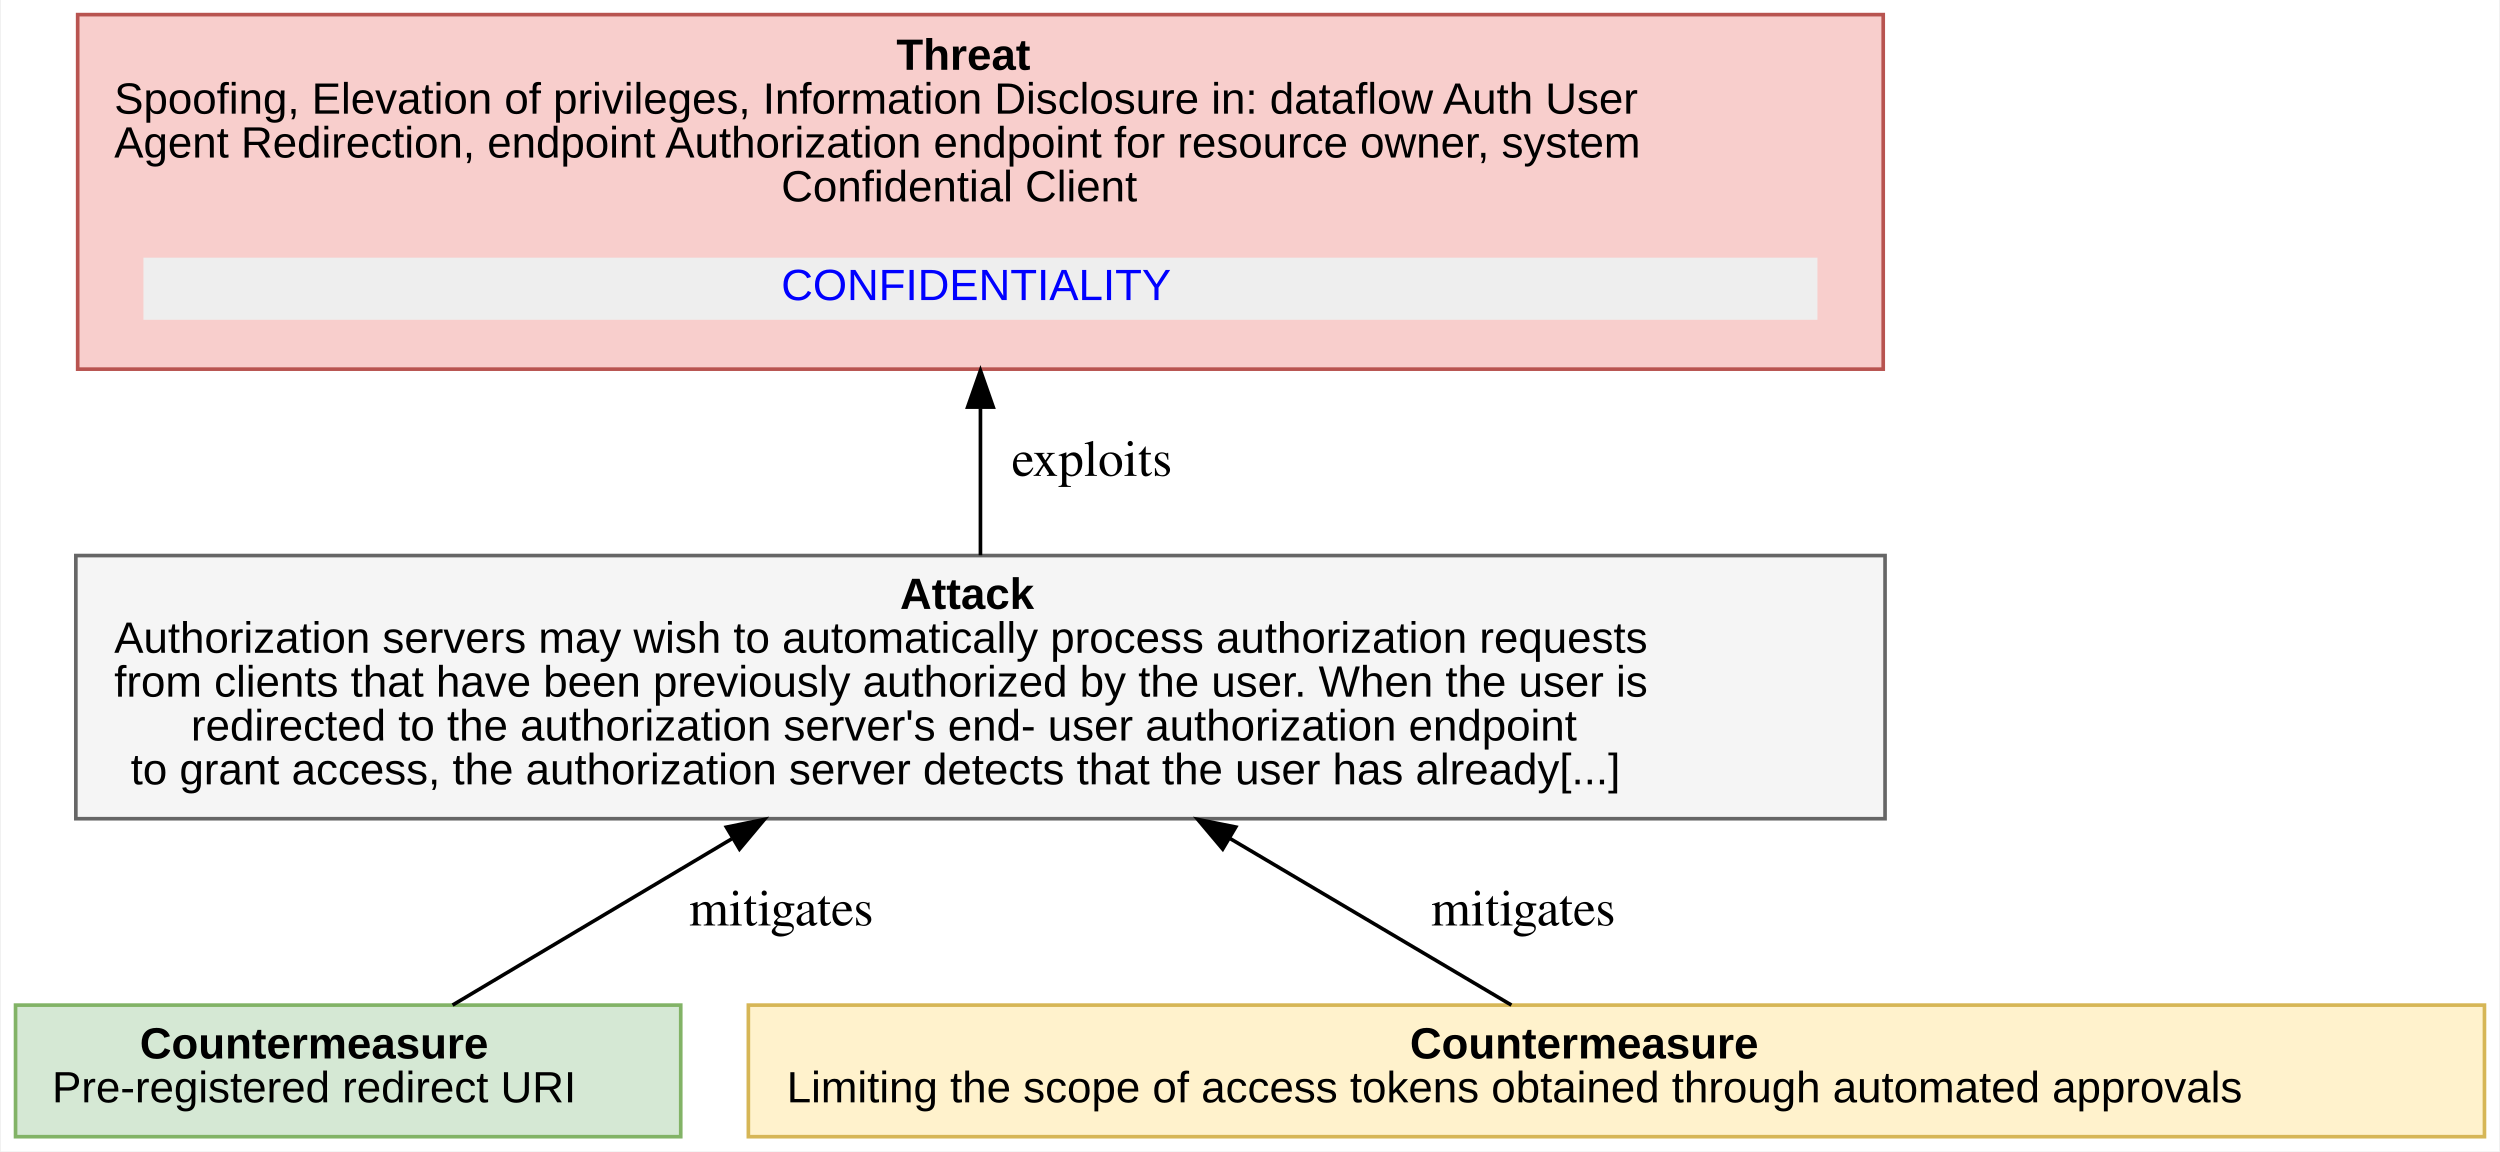
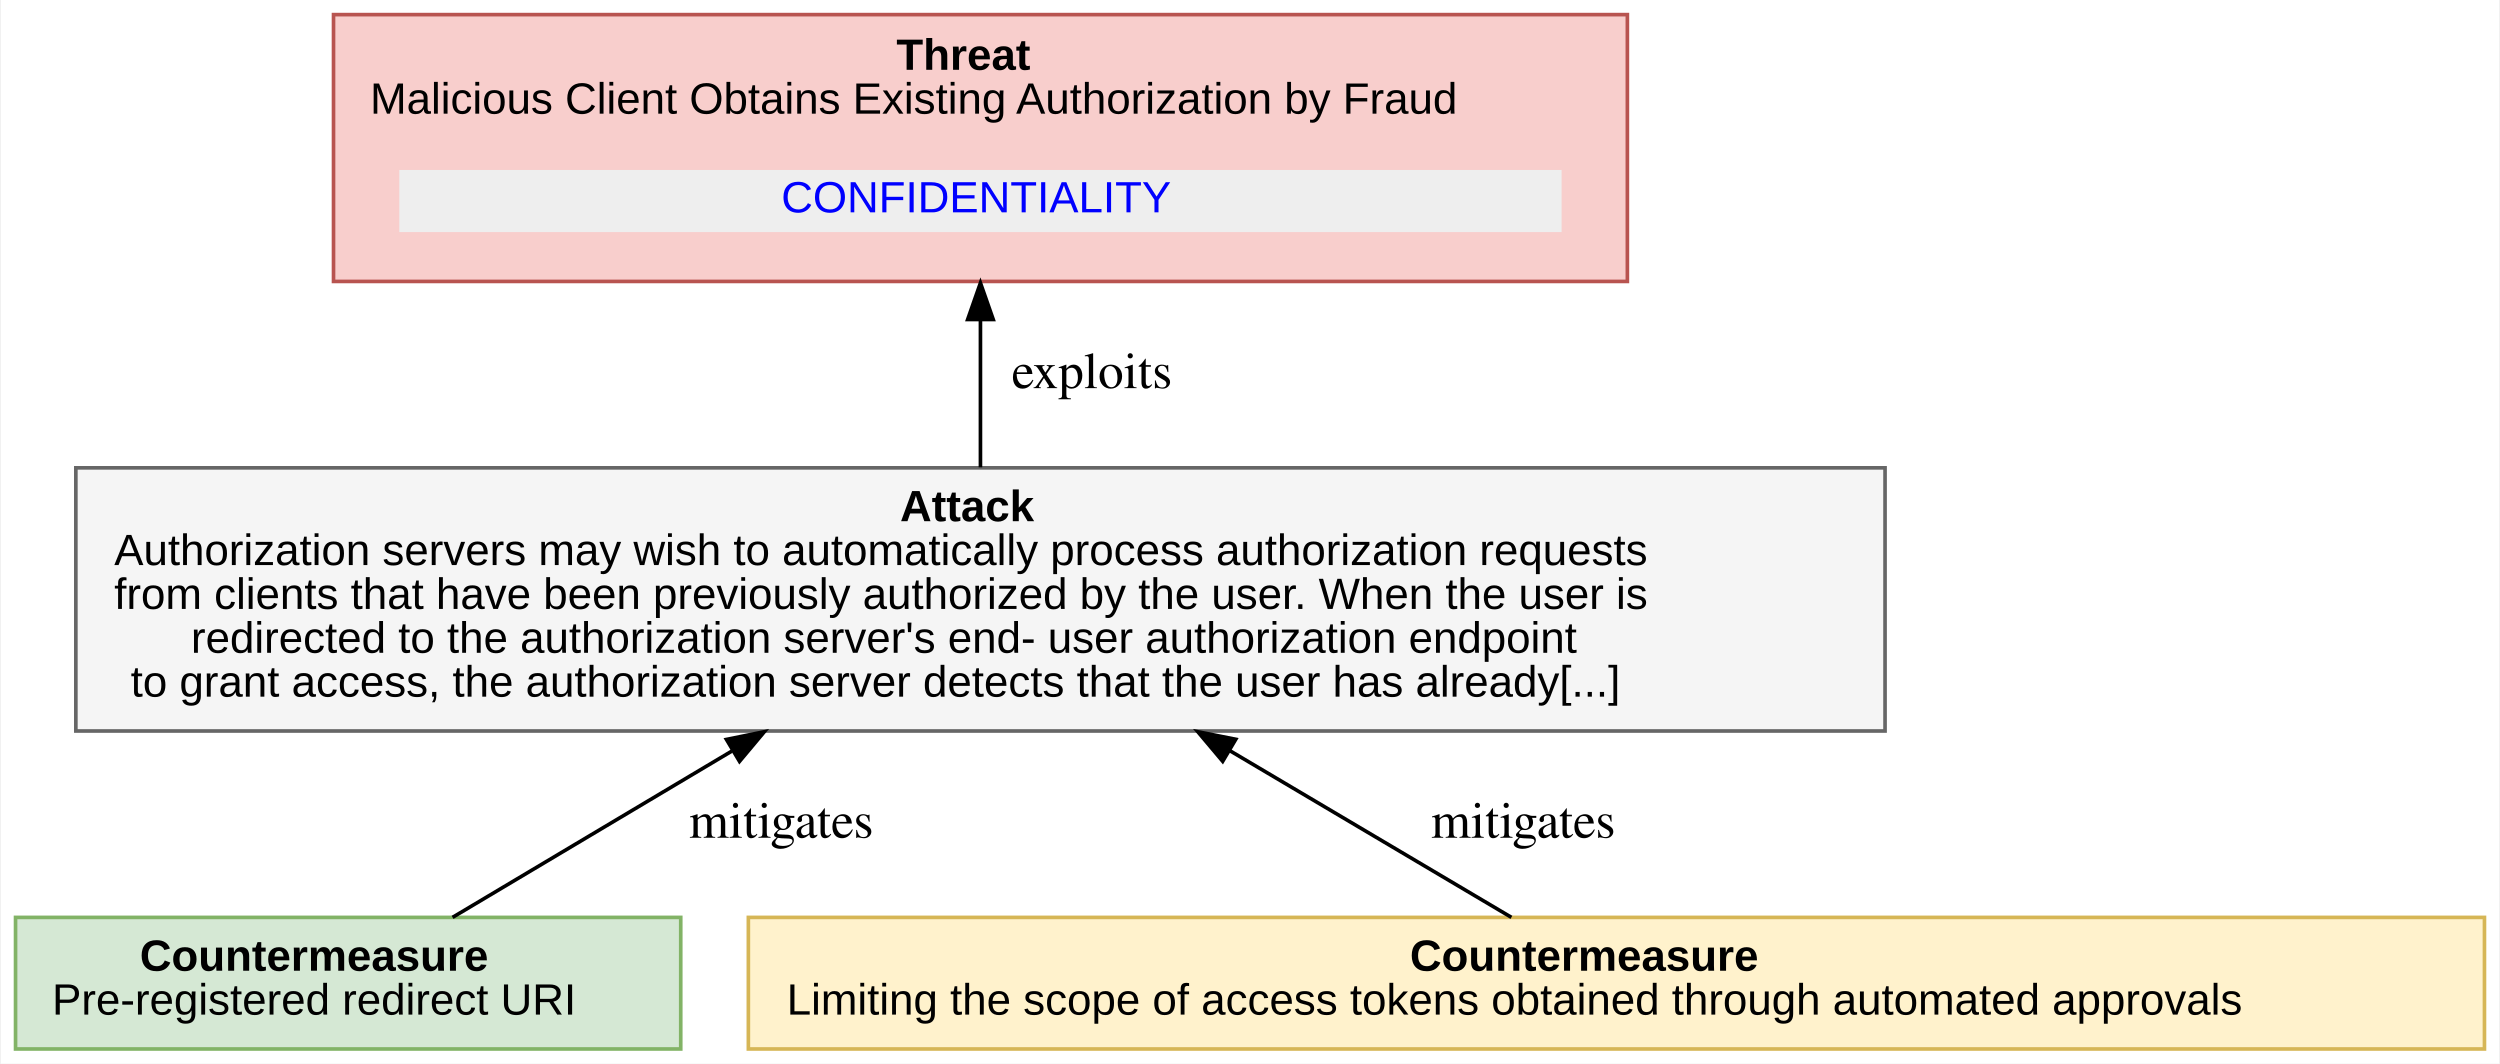
- <svg xmlns="http://www.w3.org/2000/svg" xmlns:xlink="http://www.w3.org/1999/xlink" width="684pt" height="315pt" viewBox="0.00 0.00 683.50 315.00">
-   <g id="graph0" class="graph" transform="scale(1 1) rotate(0) translate(4 311)">
-     <polygon fill="white" stroke="transparent" points="-4,4 -4,-311 679.5,-311 679.5,4 -4,4" />
+ <svg xmlns="http://www.w3.org/2000/svg" xmlns:xlink="http://www.w3.org/1999/xlink" width="684pt" height="291pt" viewBox="0.00 0.00 683.50 291.00">
+   <g id="graph0" class="graph" transform="scale(1 1) rotate(0) translate(4 287)">
+     <polygon fill="white" stroke="transparent" points="-4,4 -4,-287 679.5,-287 679.5,4 -4,4" />
    <g id="node1" class="node">
-       <polygon fill="#f8cecc" stroke="#b85450" points="511,-307 17,-307 17,-210 511,-210 511,-307" />
-       <text text-anchor="start" x="241" y="-291.9" font-family="Arial" font-weight="bold" font-size="12.00">Threat</text>
-       <text text-anchor="start" x="27" y="-279.9" font-family="Arial" font-size="12.00"> Spoofing, Elevation of privileges, Information Disclosure in: dataflow Auth User</text>
-       <text text-anchor="start" x="27" y="-267.9" font-family="Arial" font-size="12.00">Agent Redirection, endpoint Authorization endpoint for resource owner, system</text>
-       <text text-anchor="start" x="209.5" y="-255.9" font-family="Arial" font-size="12.00">Confidential Client</text>
+       <polygon fill="#f8cecc" stroke="#b85450" points="441,-283 87,-283 87,-210 441,-210 441,-283" />
+       <text text-anchor="start" x="241" y="-267.9" font-family="Arial" font-weight="bold" font-size="12.00">Threat</text>
+       <text text-anchor="start" x="97" y="-255.9" font-family="Arial" font-size="12.00"> Malicious Client Obtains Existing Authorization by Fraud</text>
      <g id="a_node1_0">
        <a xlink:href="#OAuth2.CONFIDENTIALITY" xlink:title="&lt;TABLE&gt;">
-           <polygon fill="#eeeeee" stroke="transparent" points="35,-223.5 35,-240.5 493,-240.5 493,-223.5 35,-223.5" />
+           <polygon fill="#eeeeee" stroke="transparent" points="105,-223.5 105,-240.5 423,-240.5 423,-223.5 105,-223.5" />
          <text text-anchor="start" x="209.5" y="-228.9" font-family="Arial" font-size="12.00" fill="blue">CONFIDENTIALITY</text>
        </a>
      </g>
    </g>
    <g id="node2" class="node">
      <polygon fill="#f5f5f5" stroke="#666666" points="511.5,-159 16.5,-159 16.5,-87 511.5,-87 511.5,-159" />
      <text text-anchor="start" x="242" y="-144.4" font-family="Arial" font-weight="bold" font-size="12.00">Attack</text>
      <text text-anchor="start" x="27" y="-132.4" font-family="Arial" font-size="12.00">Authorization servers may wish to automatically process authorization requests</text>
      <text text-anchor="start" x="27" y="-120.4" font-family="Arial" font-size="12.00">from clients that have been previously authorized by the user. When the user is</text>
      <text text-anchor="start" x="48" y="-108.4" font-family="Arial" font-size="12.00">redirected to the authorization server's end- user authorization endpoint</text>
      <text text-anchor="start" x="31.5" y="-96.4" font-family="Arial" font-size="12.00">to grant access, the authorization server detects that the user has already[...]</text>
    </g>
    <g id="edge1" class="edge">
-       <path fill="none" stroke="black" d="M264,-159.08C264,-171.39 264,-185.57 264,-199.27" />
-       <polygon fill="black" stroke="black" points="260.5,-199.61 264,-209.61 267.5,-199.61 260.5,-199.61" />
+       <path fill="none" stroke="black" d="M264,-159.14C264,-171.76 264,-186.19 264,-199.59" />
+       <polygon fill="black" stroke="black" points="260.5,-199.59 264,-209.59 267.5,-199.59 260.5,-199.59" />
      <text text-anchor="middle" x="294.5" y="-180.8" font-family="Times,serif" font-size="14.00"> exploits</text>
    </g>
    <g id="node3" class="node">
      <polygon fill="#d5e8d4" stroke="#82b366" points="182,-36 0,-36 0,0 182,0 182,-36" />
      <text text-anchor="start" x="34" y="-21.4" font-family="Arial" font-weight="bold" font-size="12.00">Countermeasure</text>
      <text text-anchor="start" x="10" y="-9.4" font-family="Arial" font-size="12.00"> Pre-registered redirect URI</text>
    </g>
    <g id="edge2" class="edge">
      <path fill="none" stroke="black" d="M119.57,-36.01C140.35,-48.38 169.38,-65.67 195.97,-81.5" />
      <polygon fill="black" stroke="black" points="194.5,-84.69 204.88,-86.8 198.08,-78.68 194.5,-84.69" />
      <text text-anchor="middle" x="209.5" y="-57.8" font-family="Times,serif" font-size="14.00"> mitigates</text>
    </g>
    <g id="node4" class="node">
      <polygon fill="#fff2cc" stroke="#d6b656" points="675.5,-36 200.5,-36 200.5,0 675.5,0 675.5,-36" />
      <text text-anchor="start" x="381.5" y="-21.4" font-family="Arial" font-weight="bold" font-size="12.00">Countermeasure</text>
      <text text-anchor="start" x="211" y="-9.4" font-family="Arial" font-size="12.00"> Limiting the scope of access tokens obtained through automated approvals</text>
    </g>
    <g id="edge3" class="edge">
      <path fill="none" stroke="black" d="M409.27,-36.01C388.28,-48.43 358.91,-65.82 332.07,-81.71" />
      <polygon fill="black" stroke="black" points="330.28,-78.7 323.46,-86.8 333.85,-84.72 330.28,-78.7" />
      <text text-anchor="middle" x="412.5" y="-57.8" font-family="Times,serif" font-size="14.00"> mitigates</text>
    </g>
  </g>
</svg>
